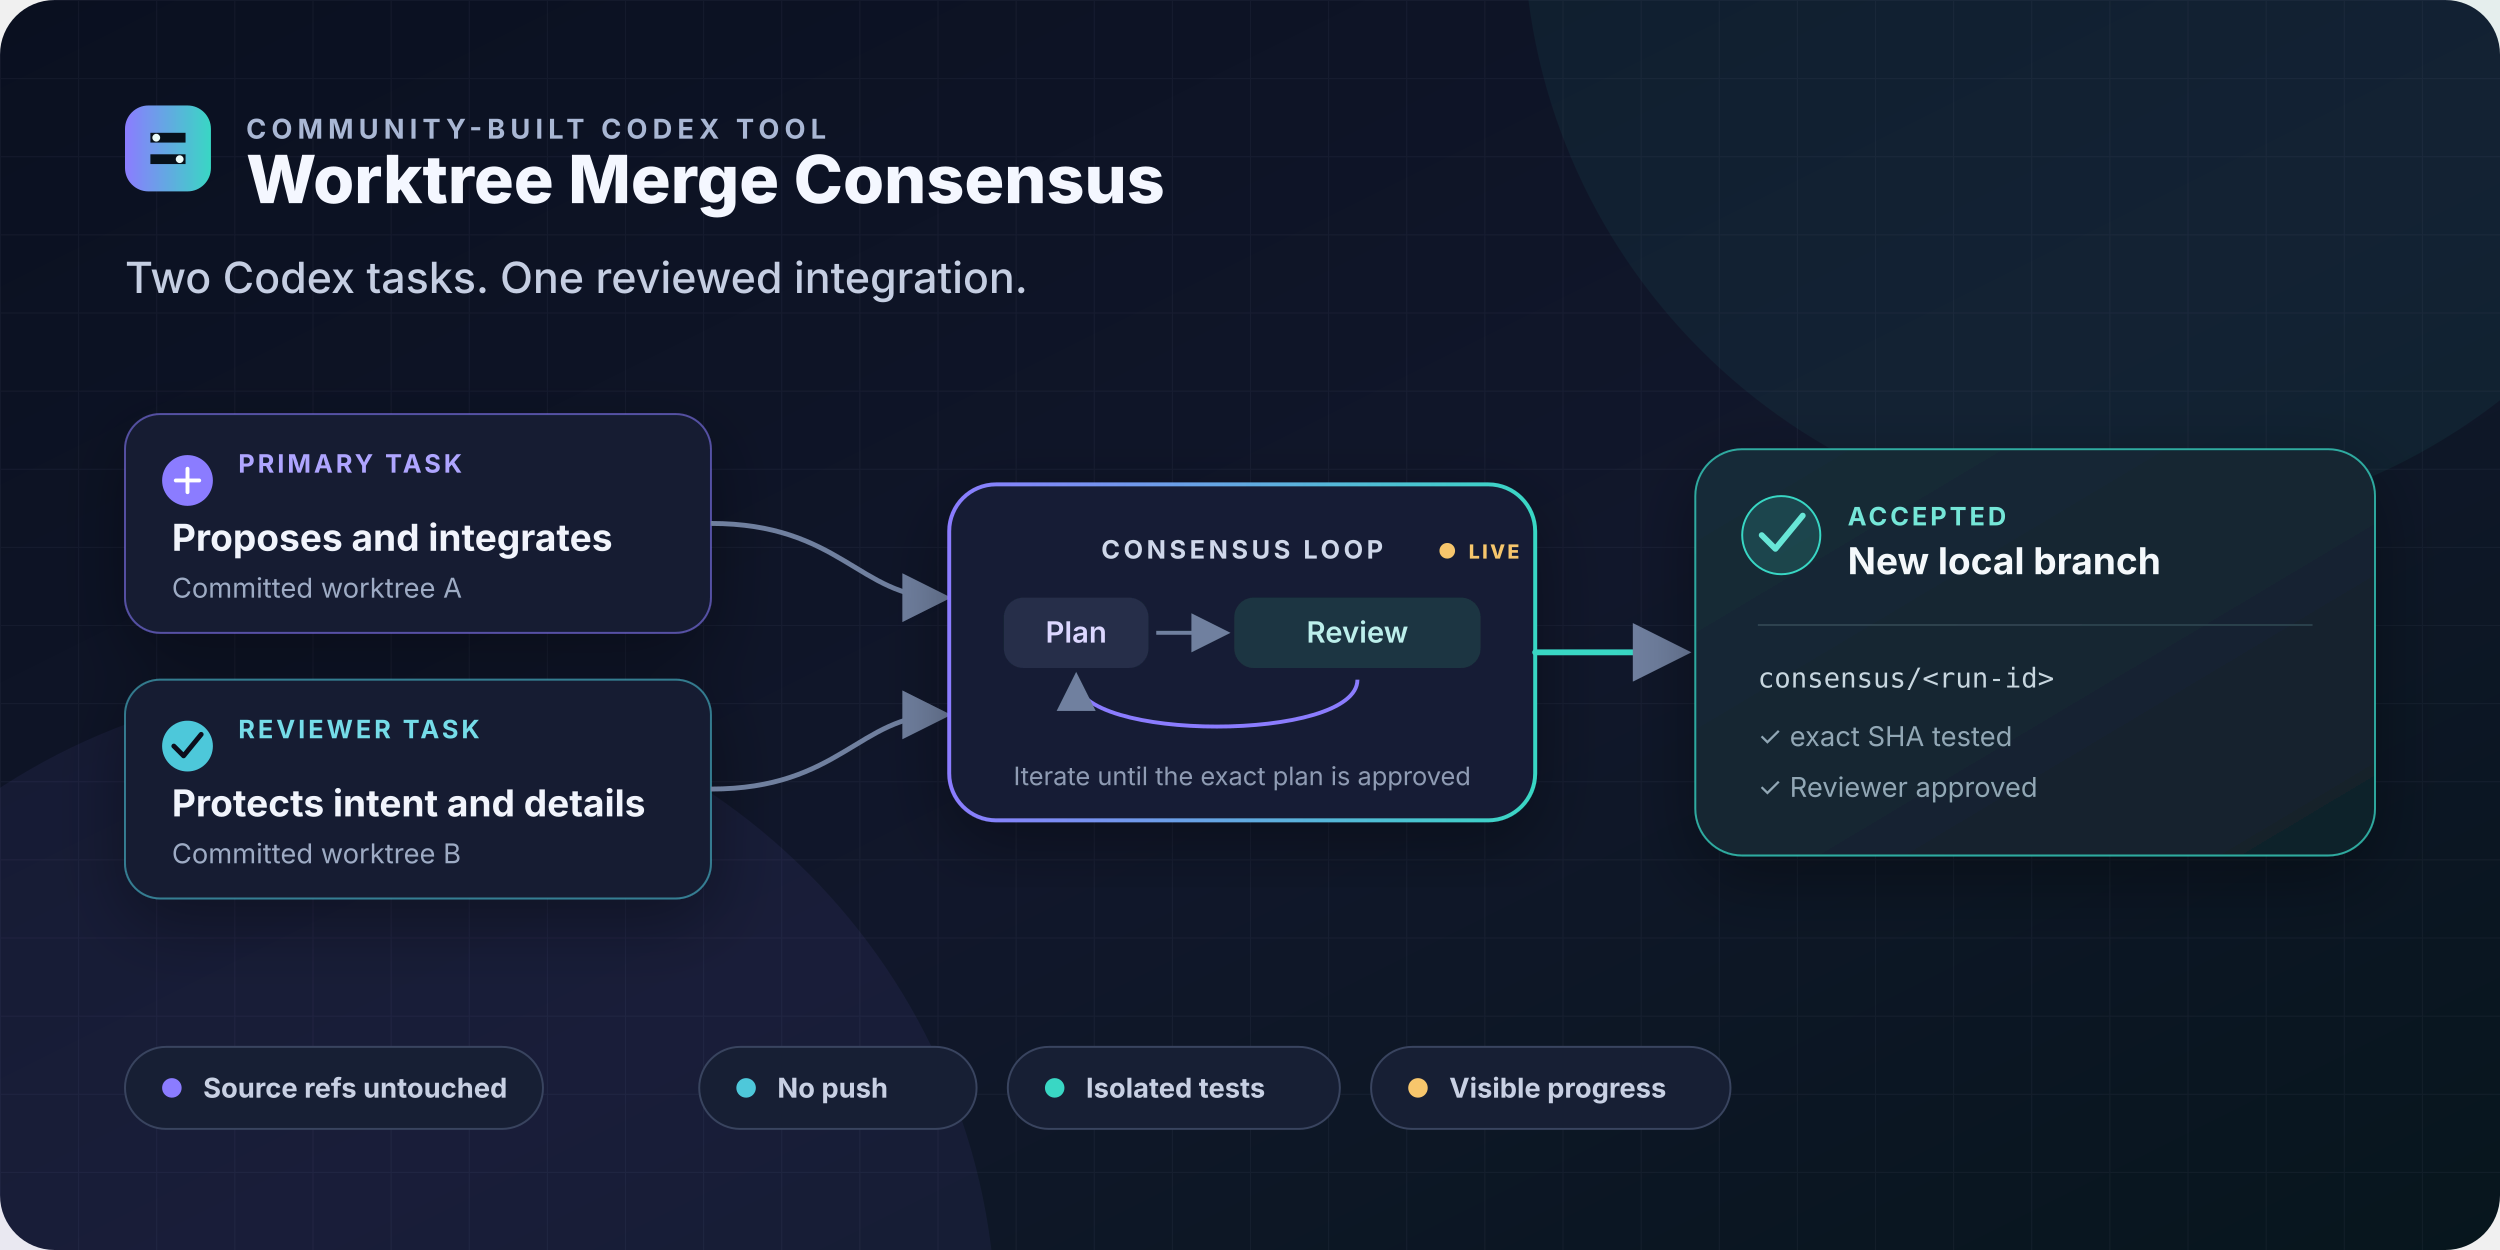
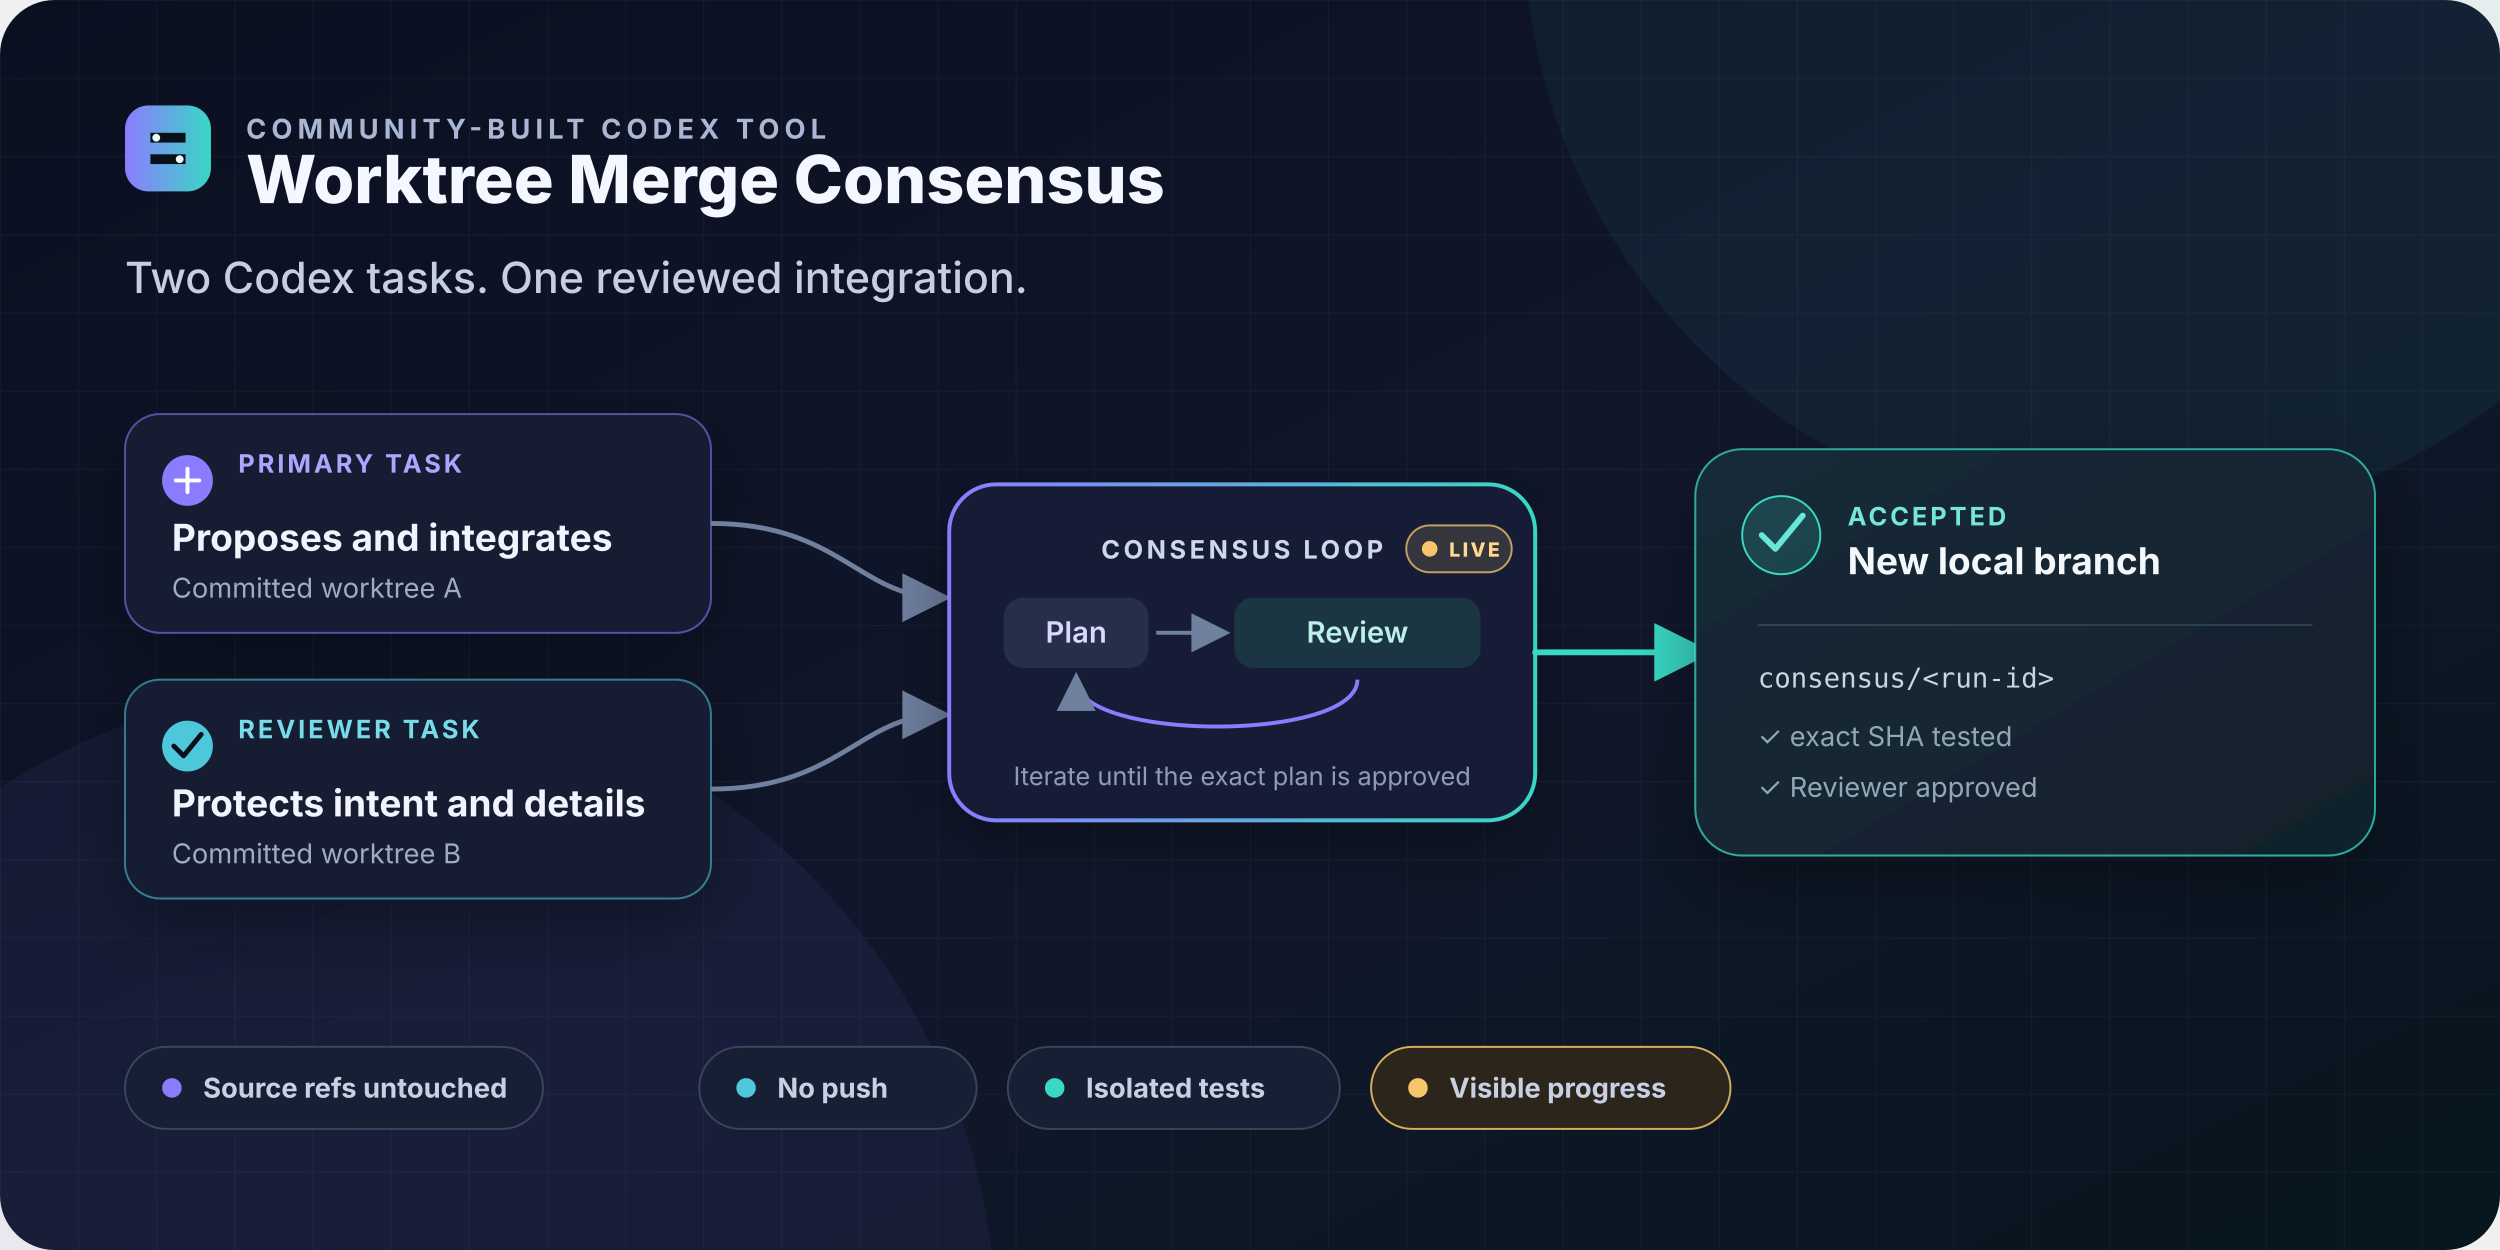
<svg xmlns="http://www.w3.org/2000/svg" width="1280" height="640" viewBox="0 0 1280 640" role="img" aria-labelledby="title desc">
  <defs>
    <linearGradient id="background" x1="0" y1="0" x2="1" y2="1">
      <stop offset="0" stop-color="#0A1020" />
      <stop offset="0.55" stop-color="#11172B" />
      <stop offset="1" stop-color="#07161D" />
    </linearGradient>
    <linearGradient id="accent" x1="0" y1="0" x2="1" y2="0">
      <stop offset="0" stop-color="#8B7CFF" />
      <stop offset="1" stop-color="#39D7C4" />
    </linearGradient>
    <linearGradient id="output" x1="0" y1="0" x2="1" y2="1">
      <stop offset="0" stop-color="#162B38" />
      <stop offset="1" stop-color="#11202B" />
    </linearGradient>
    <pattern id="grid" width="40" height="40" patternUnits="userSpaceOnUse">
      <path d="M 40 0 L 0 0 0 40" fill="none" stroke="#B8C4E0" stroke-opacity="0.05" stroke-width="1" />
    </pattern>
    <filter id="shadow" x="-20%" y="-20%" width="140%" height="140%">
      <feDropShadow dx="0" dy="12" stdDeviation="18" flood-color="#000000" flood-opacity="0.35" />
    </filter>
    <marker id="arrow" markerWidth="10" markerHeight="10" refX="8" refY="5" orient="auto" markerUnits="strokeWidth">
      <path d="M 0 0 L 10 5 L 0 10 z" fill="#70809F" />
+     </marker>
+     <marker id="arrow-output" markerWidth="10" markerHeight="10" refX="8" refY="5" orient="auto" markerUnits="strokeWidth">
+       <path d="M 0 0 L 10 5 L 0 10 z" fill="#39D7C4" />
    </marker>
  </defs>
  <rect width="1280" height="640" rx="28" fill="url(#background)" />
  <rect width="1280" height="640" rx="28" fill="url(#grid)" />
  <circle cx="1090" cy="-40" r="310" fill="#39D7C4" fill-opacity="0.06" />
  <circle cx="180" cy="680" r="330" fill="#8B7CFF" fill-opacity="0.07" />
  <g transform="translate(64 54)">
    <rect x="0" y="0" width="44" height="44" rx="12" fill="url(#accent)" />
    <path d="M13 14h18v5H13zm0 11h18v5H13z" fill="#07111B" />
    <circle cx="16" cy="16.5" r="2" fill="#EAFBF8" />
    <circle cx="28" cy="27.5" r="2" fill="#EAFBF8" />
    <text x="62" y="17" fill="#A9B7D4" font-family="Inter, ui-sans-serif, system-ui, sans-serif" font-size="14" font-weight="700" letter-spacing="2.6">COMMUNITY-BUILT CODEX TOOL</text>
    <text x="62" y="50" fill="#F4F7FF" font-family="Inter, ui-sans-serif, system-ui, sans-serif" font-size="34" font-weight="760">Worktree Merge Consensus</text>
    <text x="0" y="96" fill="#C5CEE2" font-family="Inter, ui-sans-serif, system-ui, sans-serif" font-size="22" font-weight="450">Two Codex tasks. One reviewed integration.</text>
  </g>
  <g filter="url(#shadow)">
    <rect x="64" y="212" width="300" height="112" rx="18" fill="#151D33" stroke="#8B7CFF" stroke-opacity="0.55" />
    <circle cx="96" cy="246" r="13" fill="#8B7CFF" />
    <path d="M90 246h12M96 240v12" stroke="#FFFFFF" stroke-width="2" stroke-linecap="round" />
    <text x="122" y="242" fill="#AFA5FF" font-family="Inter, ui-sans-serif, system-ui, sans-serif" font-size="13" font-weight="750" letter-spacing="1.5">PRIMARY TASK</text>
    <text x="88" y="282" fill="#F1F4FC" font-family="Inter, ui-sans-serif, system-ui, sans-serif" font-size="19" font-weight="650">Proposes and integrates</text>
    <text x="88" y="306" fill="#9EABC4" font-family="Inter, ui-sans-serif, system-ui, sans-serif" font-size="14">Committed worktree A</text>
    <rect x="64" y="348" width="300" height="112" rx="18" fill="#151D33" stroke="#4EC8DA" stroke-opacity="0.55" />
    <circle cx="96" cy="382" r="13" fill="#4EC8DA" />
    <path d="M89 382l5 5 9-11" fill="none" stroke="#07111B" stroke-width="2.5" stroke-linecap="round" stroke-linejoin="round" />
    <text x="122" y="378" fill="#75DCE8" font-family="Inter, ui-sans-serif, system-ui, sans-serif" font-size="13" font-weight="750" letter-spacing="1.5">REVIEWER TASK</text>
    <text x="88" y="418" fill="#F1F4FC" font-family="Inter, ui-sans-serif, system-ui, sans-serif" font-size="19" font-weight="650">Protects intent and details</text>
    <text x="88" y="442" fill="#9EABC4" font-family="Inter, ui-sans-serif, system-ui, sans-serif" font-size="14">Committed worktree B</text>
  </g>
  <path d="M364 268 C430 268 440 306 482 306" fill="none" stroke="#70809F" stroke-width="2.5" marker-end="url(#arrow)" />
  <path d="M364 404 C430 404 440 366 482 366" fill="none" stroke="#70809F" stroke-width="2.5" marker-end="url(#arrow)" />
  <g filter="url(#shadow)">
    <rect x="486" y="248" width="300" height="172" rx="24" fill="#171F34" stroke="url(#accent)" stroke-width="2" />
    <text x="636" y="286" text-anchor="middle" fill="#CFD7EA" font-family="Inter, ui-sans-serif, system-ui, sans-serif" font-size="13" font-weight="750" letter-spacing="1.8">CONSENSUS LOOP</text>
-     <circle cx="741" cy="282" r="4" fill="#F7C66C" />
-     <text x="752" y="286" fill="#F7C66C" font-family="Inter, ui-sans-serif, system-ui, sans-serif" font-size="10" font-weight="800" letter-spacing="1.2">LIVE</text>
+     <rect x="720" y="269" width="54" height="24" rx="12" fill="#F7C66C" fill-opacity="0.14" stroke="#F7C66C" stroke-opacity="0.75" />
+     <circle cx="732" cy="281" r="4" fill="#F7C66C" />
+     <text x="742" y="285" fill="#FFD98D" font-family="Inter, ui-sans-serif, system-ui, sans-serif" font-size="10" font-weight="800" letter-spacing="1.2">LIVE</text>
    <g font-family="Inter, ui-sans-serif, system-ui, sans-serif" font-size="15" font-weight="600">
      <rect x="514" y="306" width="74" height="36" rx="10" fill="#252D49" />
      <text x="551" y="329" text-anchor="middle" fill="#DCD7FF">Plan</text>
      <path d="M592 324h34" stroke="#70809F" stroke-width="2" marker-end="url(#arrow)" />
      <rect x="632" y="306" width="126" height="36" rx="10" fill="#1D3542" />
      <text x="695" y="329" text-anchor="middle" fill="#BCEFEB">Review</text>
      <path d="M695 348 C695 380 551 380 551 348" fill="none" stroke="#8B7CFF" stroke-width="2" marker-end="url(#arrow)" />
    </g>
    <text x="636" y="402" text-anchor="middle" fill="#8F9BB4" font-family="Inter, ui-sans-serif, system-ui, sans-serif" font-size="13">Iterate until the exact plan is approved</text>
  </g>
-   <path d="M786 334h74" fill="none" stroke="#39D7C4" stroke-width="3" stroke-linecap="round" marker-end="url(#arrow)" />
+   <path d="M786 334 H871" fill="none" stroke="#39D7C4" stroke-width="3" stroke-linecap="round" marker-end="url(#arrow-output)" />
  <g filter="url(#shadow)">
    <rect x="868" y="230" width="348" height="208" rx="24" fill="url(#output)" stroke="#39D7C4" stroke-opacity="0.75" />
    <circle cx="912" cy="274" r="20" fill="#39D7C4" fill-opacity="0.16" stroke="#39D7C4" />
    <path d="M902 274l7 7 14-17" fill="none" stroke="#68E6D7" stroke-width="3" stroke-linecap="round" stroke-linejoin="round" />
    <text x="946" y="269" fill="#75E6D8" font-family="Inter, ui-sans-serif, system-ui, sans-serif" font-size="13" font-weight="750" letter-spacing="1.5">ACCEPTED</text>
    <text x="946" y="294" fill="#F4F8FB" font-family="Inter, ui-sans-serif, system-ui, sans-serif" font-size="19" font-weight="700">New local branch</text>
    <line x1="900" y1="320" x2="1184" y2="320" stroke="#8BA3B1" stroke-opacity="0.22" />
    <text x="900" y="352" fill="#C8D6DF" font-family="ui-monospace, SFMono-Regular, Menlo, monospace" font-size="14">consensus/&lt;run-id&gt;</text>
    <text x="900" y="382" fill="#92A7B5" font-family="Inter, ui-sans-serif, system-ui, sans-serif" font-size="14">✓ exact SHA tested</text>
    <text x="900" y="408" fill="#92A7B5" font-family="Inter, ui-sans-serif, system-ui, sans-serif" font-size="14">✓ Reviewer approved</text>
  </g>
  <g transform="translate(64 536)" font-family="Inter, ui-sans-serif, system-ui, sans-serif" font-size="14" font-weight="650">
    <rect x="0" y="0" width="214" height="42" rx="21" fill="#171F34" stroke="#39445F" />
    <circle cx="24" cy="21" r="5" fill="#8B7CFF" />
    <text x="40" y="26" fill="#C8D0E3">Source refs untouched</text>
    <rect x="294" y="0" width="142" height="42" rx="21" fill="#171F34" stroke="#39445F" />
    <circle cx="318" cy="21" r="5" fill="#4EC8DA" />
    <text x="334" y="26" fill="#C8D0E3">No push</text>
    <rect x="452" y="0" width="170" height="42" rx="21" fill="#171F34" stroke="#39445F" />
    <circle cx="476" cy="21" r="5" fill="#39D7C4" />
    <text x="492" y="26" fill="#C8D0E3">Isolated tests</text>
-     <rect x="638" y="0" width="184" height="42" rx="21" fill="#171F34" stroke="#39445F" />
+     <rect x="638" y="0" width="184" height="42" rx="21" fill="#2B251B" stroke="#F7C66C" stroke-opacity="0.85" />
    <circle cx="662" cy="21" r="5" fill="#F7C66C" />
    <text x="678" y="26" fill="#C8D0E3">Visible progress</text>
  </g>
</svg>
